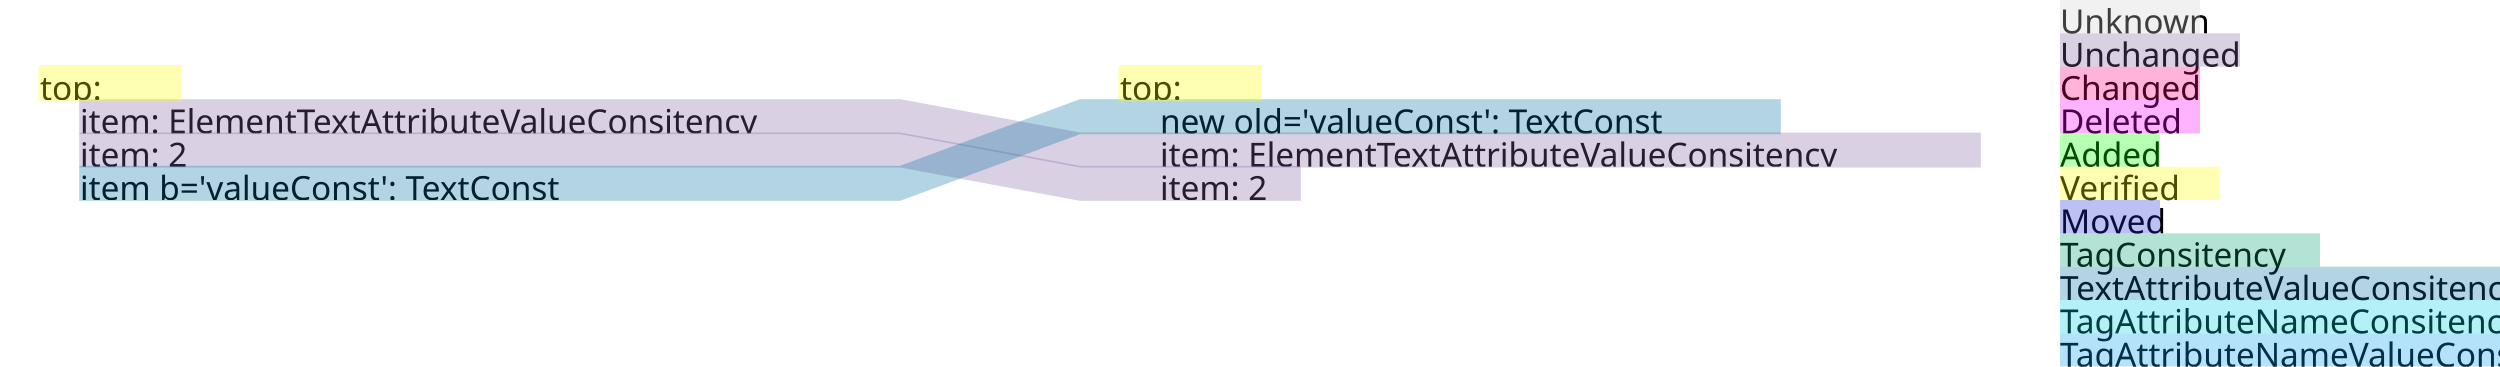
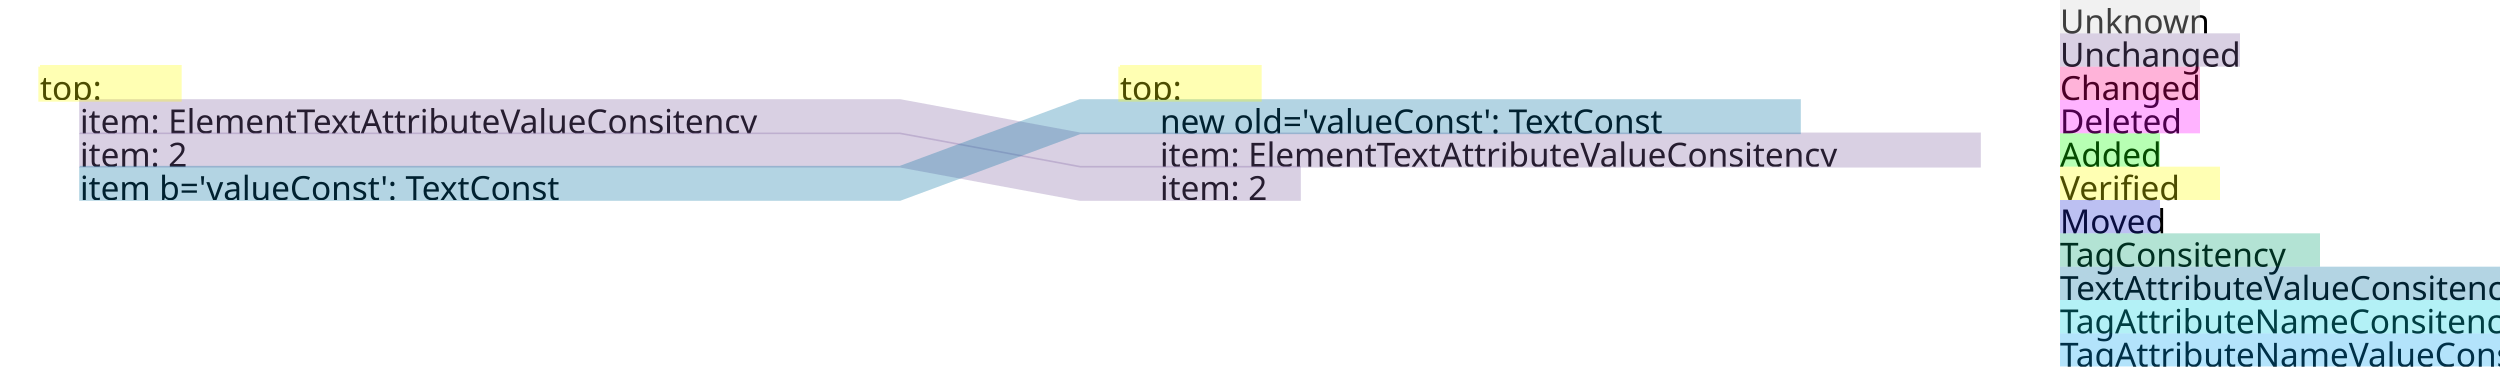
<svg xmlns="http://www.w3.org/2000/svg" baseProfile="full" height="110.0" version="1.1" viewBox="0,0,750.0,110.0" width="750.0">
  <defs />
  <svg baseProfile="full" height="100%" version="1.1" width="100%" x="0" y="0">
    <defs />
    <svg height="10.0" viewBox="0,0,42.0,10.0" width="42.0" x="12.0" y="20.0">
      <defs />
      <text font-family="Lucida Console" font-size="10" x="0" y="0">
        <tspan fill="black" x="0" y="10.0">top: 
  </tspan>
      </text>
    </svg>
    <svg height="10.0" viewBox="0,0,246.0,10.0" width="246.0" x="24.0" y="30.0">
      <defs />
      <text font-family="Lucida Console" font-size="10" x="0" y="0">
        <tspan fill="black" x="0" y="10.0">item: ElementTextAttributeValueConsitency</tspan>
      </text>
    </svg>
    <svg height="10.0" viewBox="0,0,42.0,10.0" width="42.0" x="24.0" y="40.0">
      <defs />
      <text font-family="Lucida Console" font-size="10" x="0" y="0">
        <tspan fill="black" x="0" y="10.0">item: 2</tspan>
      </text>
    </svg>
-     <svg height="10.0" viewBox="0,0,180.0,10.0" width="180.0" x="24.0" y="50.0">
+     <svg height="10.0" viewBox="0,0,186.0,10.0" width="186.0" x="24.0" y="50.0">
      <defs />
      <text font-family="Lucida Console" font-size="10" x="0" y="0">
-         <tspan fill="black" x="0" y="10.0">item b='valueConst': TextConst</tspan>
+         <tspan fill="black" x="0" y="10.0">item  b='valueConst': TextConst</tspan>
      </text>
    </svg>
  </svg>
  <svg baseProfile="full" height="100%" version="1.1" width="100%" x="324.0" y="0">
    <defs />
    <svg height="10.0" viewBox="0,0,42.0,10.0" width="42.0" x="12.0" y="20.0">
      <defs />
      <text font-family="Lucida Console" font-size="10" x="0" y="0">
        <tspan fill="black" x="0" y="10.0">top: 
  </tspan>
      </text>
    </svg>
-     <svg height="10.0" viewBox="0,0,186.0,10.0" width="186.0" x="24.0" y="30.0">
+     <svg height="10.0" viewBox="0,0,192.0,10.0" width="192.0" x="24.0" y="30.0">
      <defs />
      <text font-family="Lucida Console" font-size="10" x="0" y="0">
-         <tspan fill="black" x="0" y="10.0">new old='valueConst': TextConst</tspan>
+         <tspan fill="black" x="0" y="10.0">new  old='valueConst': TextConst</tspan>
      </text>
    </svg>
    <svg height="10.0" viewBox="0,0,246.0,10.0" width="246.0" x="24.0" y="40.0">
      <defs />
      <text font-family="Lucida Console" font-size="10" x="0" y="0">
        <tspan fill="black" x="0" y="10.0">item: ElementTextAttributeValueConsitency</tspan>
      </text>
    </svg>
    <svg height="10.0" viewBox="0,0,42.0,10.0" width="42.0" x="24.0" y="50.0">
      <defs />
      <text font-family="Lucida Console" font-size="10" x="0" y="0">
        <tspan fill="black" x="0" y="10.0">item: 2</tspan>
      </text>
    </svg>
  </svg>
  <svg baseProfile="full" height="100%" version="1.1" width="100%" x="594.0" y="0">
    <defs />
    <text fill="rgb(0,0,0)" font-family="Lucida Console" font-size="10" x="24.0" y="10.0">Unknown</text>
    <rect fill="rgb(208,208,208)" height="10.0" opacity="0.3" width="42.0" x="24.0" y="0.0" />
    <text fill="rgb(0,0,0)" font-family="Lucida Console" font-size="10" x="24.0" y="20.0">Unchanged</text>
    <rect fill="rgb(126,98,161)" height="10.0" opacity="0.3" width="54.0" x="24.0" y="10.0" />
    <text fill="rgb(0,0,0)" font-family="Lucida Console" font-size="10" x="24.0" y="30.0">Changed</text>
    <rect fill="rgb(255,0,128)" height="10.0" opacity="0.3" width="42.0" x="24.0" y="20.0" />
    <text fill="rgb(0,0,0)" font-family="Lucida Console" font-size="10" x="24.0" y="40.0">Deleted</text>
    <rect fill="rgb(255,0,255)" height="10.0" opacity="0.3" width="42.0" x="24.0" y="30.0" />
    <text fill="rgb(0,0,0)" font-family="Lucida Console" font-size="10" x="24.0" y="50.0">Added</text>
    <rect fill="rgb(15,255,0)" height="10.0" opacity="0.3" width="30.0" x="24.0" y="40.0" />
    <text fill="rgb(0,0,0)" font-family="Lucida Console" font-size="10" x="24.0" y="60.0">Verified</text>
    <rect fill="rgb(255,255,0)" height="10.0" opacity="0.3" width="48.0" x="24.0" y="50.0" />
    <text fill="rgb(0,0,0)" font-family="Lucida Console" font-size="10" x="24.0" y="70.0">Moved</text>
    <rect fill="rgb(30,45,210)" height="10.0" opacity="0.3" width="30.0" x="24.0" y="60.0" />
    <text fill="rgb(0,0,0)" font-family="Lucida Console" font-size="10" x="24.0" y="80.0">TagConsitency</text>
    <rect fill="rgb(0,160,112)" height="10.0" opacity="0.3" width="78.0" x="24.0" y="70.0" />
    <text fill="rgb(0,0,0)" font-family="Lucida Console" font-size="10" x="24.0" y="90.0">TextAttributeValueConsitency</text>
    <rect fill="rgb(0,112,160)" height="10.0" opacity="0.3" width="168.0" x="24.0" y="80.0" />
    <text fill="rgb(0,0,0)" font-family="Lucida Console" font-size="10" x="24.0" y="100.0">TagAttributeNameConsitency</text>
    <rect fill="rgb(0,208,224)" height="10.0" opacity="0.3" width="156.0" x="24.0" y="90.0" />
    <text fill="rgb(0,0,0)" font-family="Lucida Console" font-size="10" x="24.0" y="110.0">TagAttributeNameValueConsitency</text>
    <rect fill="rgb(0,160,240)" height="10.0" opacity="0.3" width="186.0" x="24.0" y="100.0" />
  </svg>
  <polyline fill="rgb(126,98,161)" opacity="0.3" points="24.0,30.0 270.0,30.0 324.0,40.0 594.0,40.0 594.0,50.0 324.0,50.0 270.0,40.0 24.0,40.0 24.0,30.0" stroke="rgb(126,98,161)" stroke-width="0.5" />
  <polyline fill="rgb(126,98,161)" opacity="0.3" points="24.0,40.0 270.0,40.0 324.0,50.0 390.0,50.0 390.0,60.0 324.0,60.0 270.0,50.0 24.0,50.0 24.0,40.0" stroke="rgb(126,98,161)" stroke-width="0.5" />
-   <polyline fill="rgb(0,112,160)" opacity="0.3" points="24.0,50.0 270.0,50.0 324.0,30.0 534.0,30.0 534.0,40.0 324.0,40.0 270.0,60.0 24.0,60.0 24.0,50.0" stroke="rgb(0,112,160)" stroke-width="0.5" />
+   <polyline fill="rgb(0,112,160)" opacity="0.3" points="24.0,50.0 270.0,50.0 324.0,30.0 540.0,30.0 540.0,40.0 324.0,40.0 270.0,60.0 24.0,60.0 24.0,50.0" stroke="rgb(0,112,160)" stroke-width="0.5" />
  <polyline fill="rgb(255,255,0)" opacity="0.3" points="336.0,20.0 378.0,20.0 378.0,30.0 336.0,30.0 336.0,20.0" stroke="rgb(255,255,0)" stroke-width="1" />
  <polyline fill="rgb(255,255,0)" opacity="0.3" points="12.0,20.0 54.0,20.0 54.0,30.0 12.0,30.0 12.0,20.0" stroke="rgb(255,255,0)" stroke-width="1" />
</svg>
